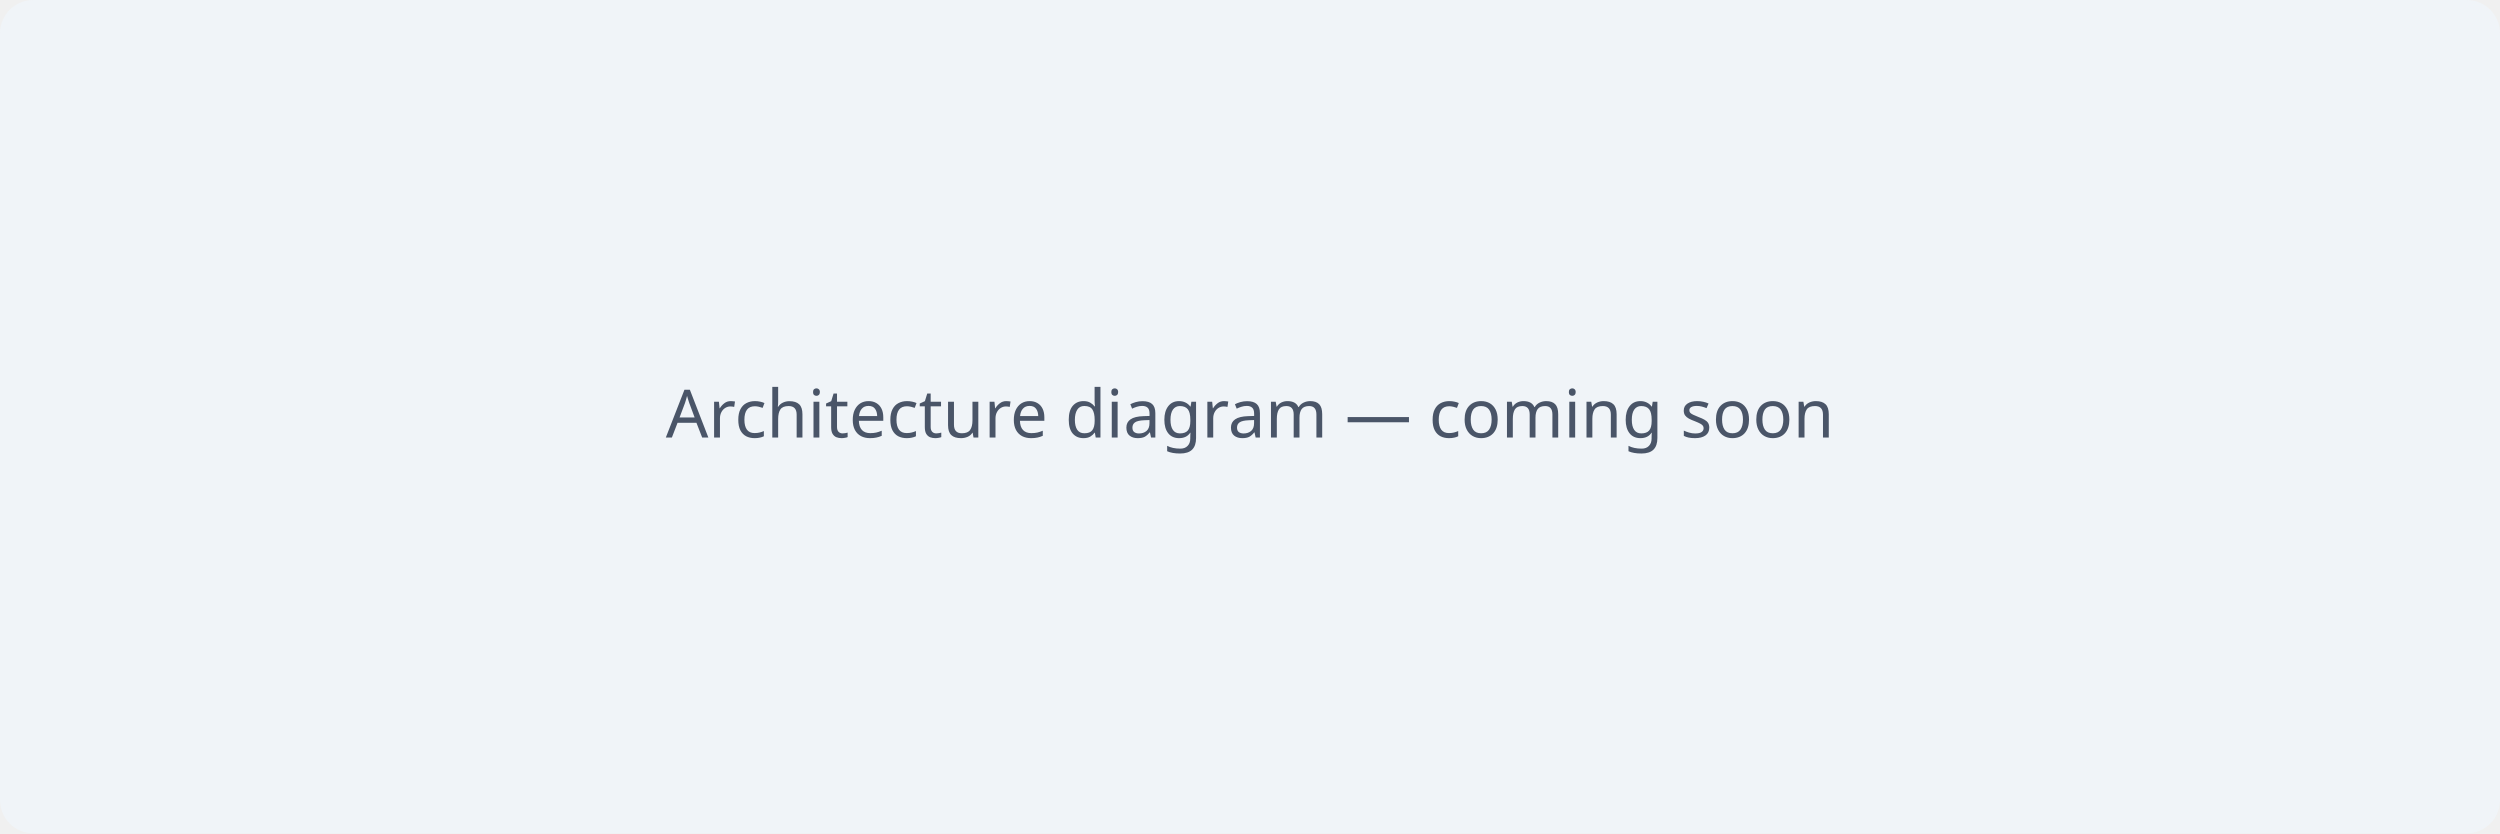
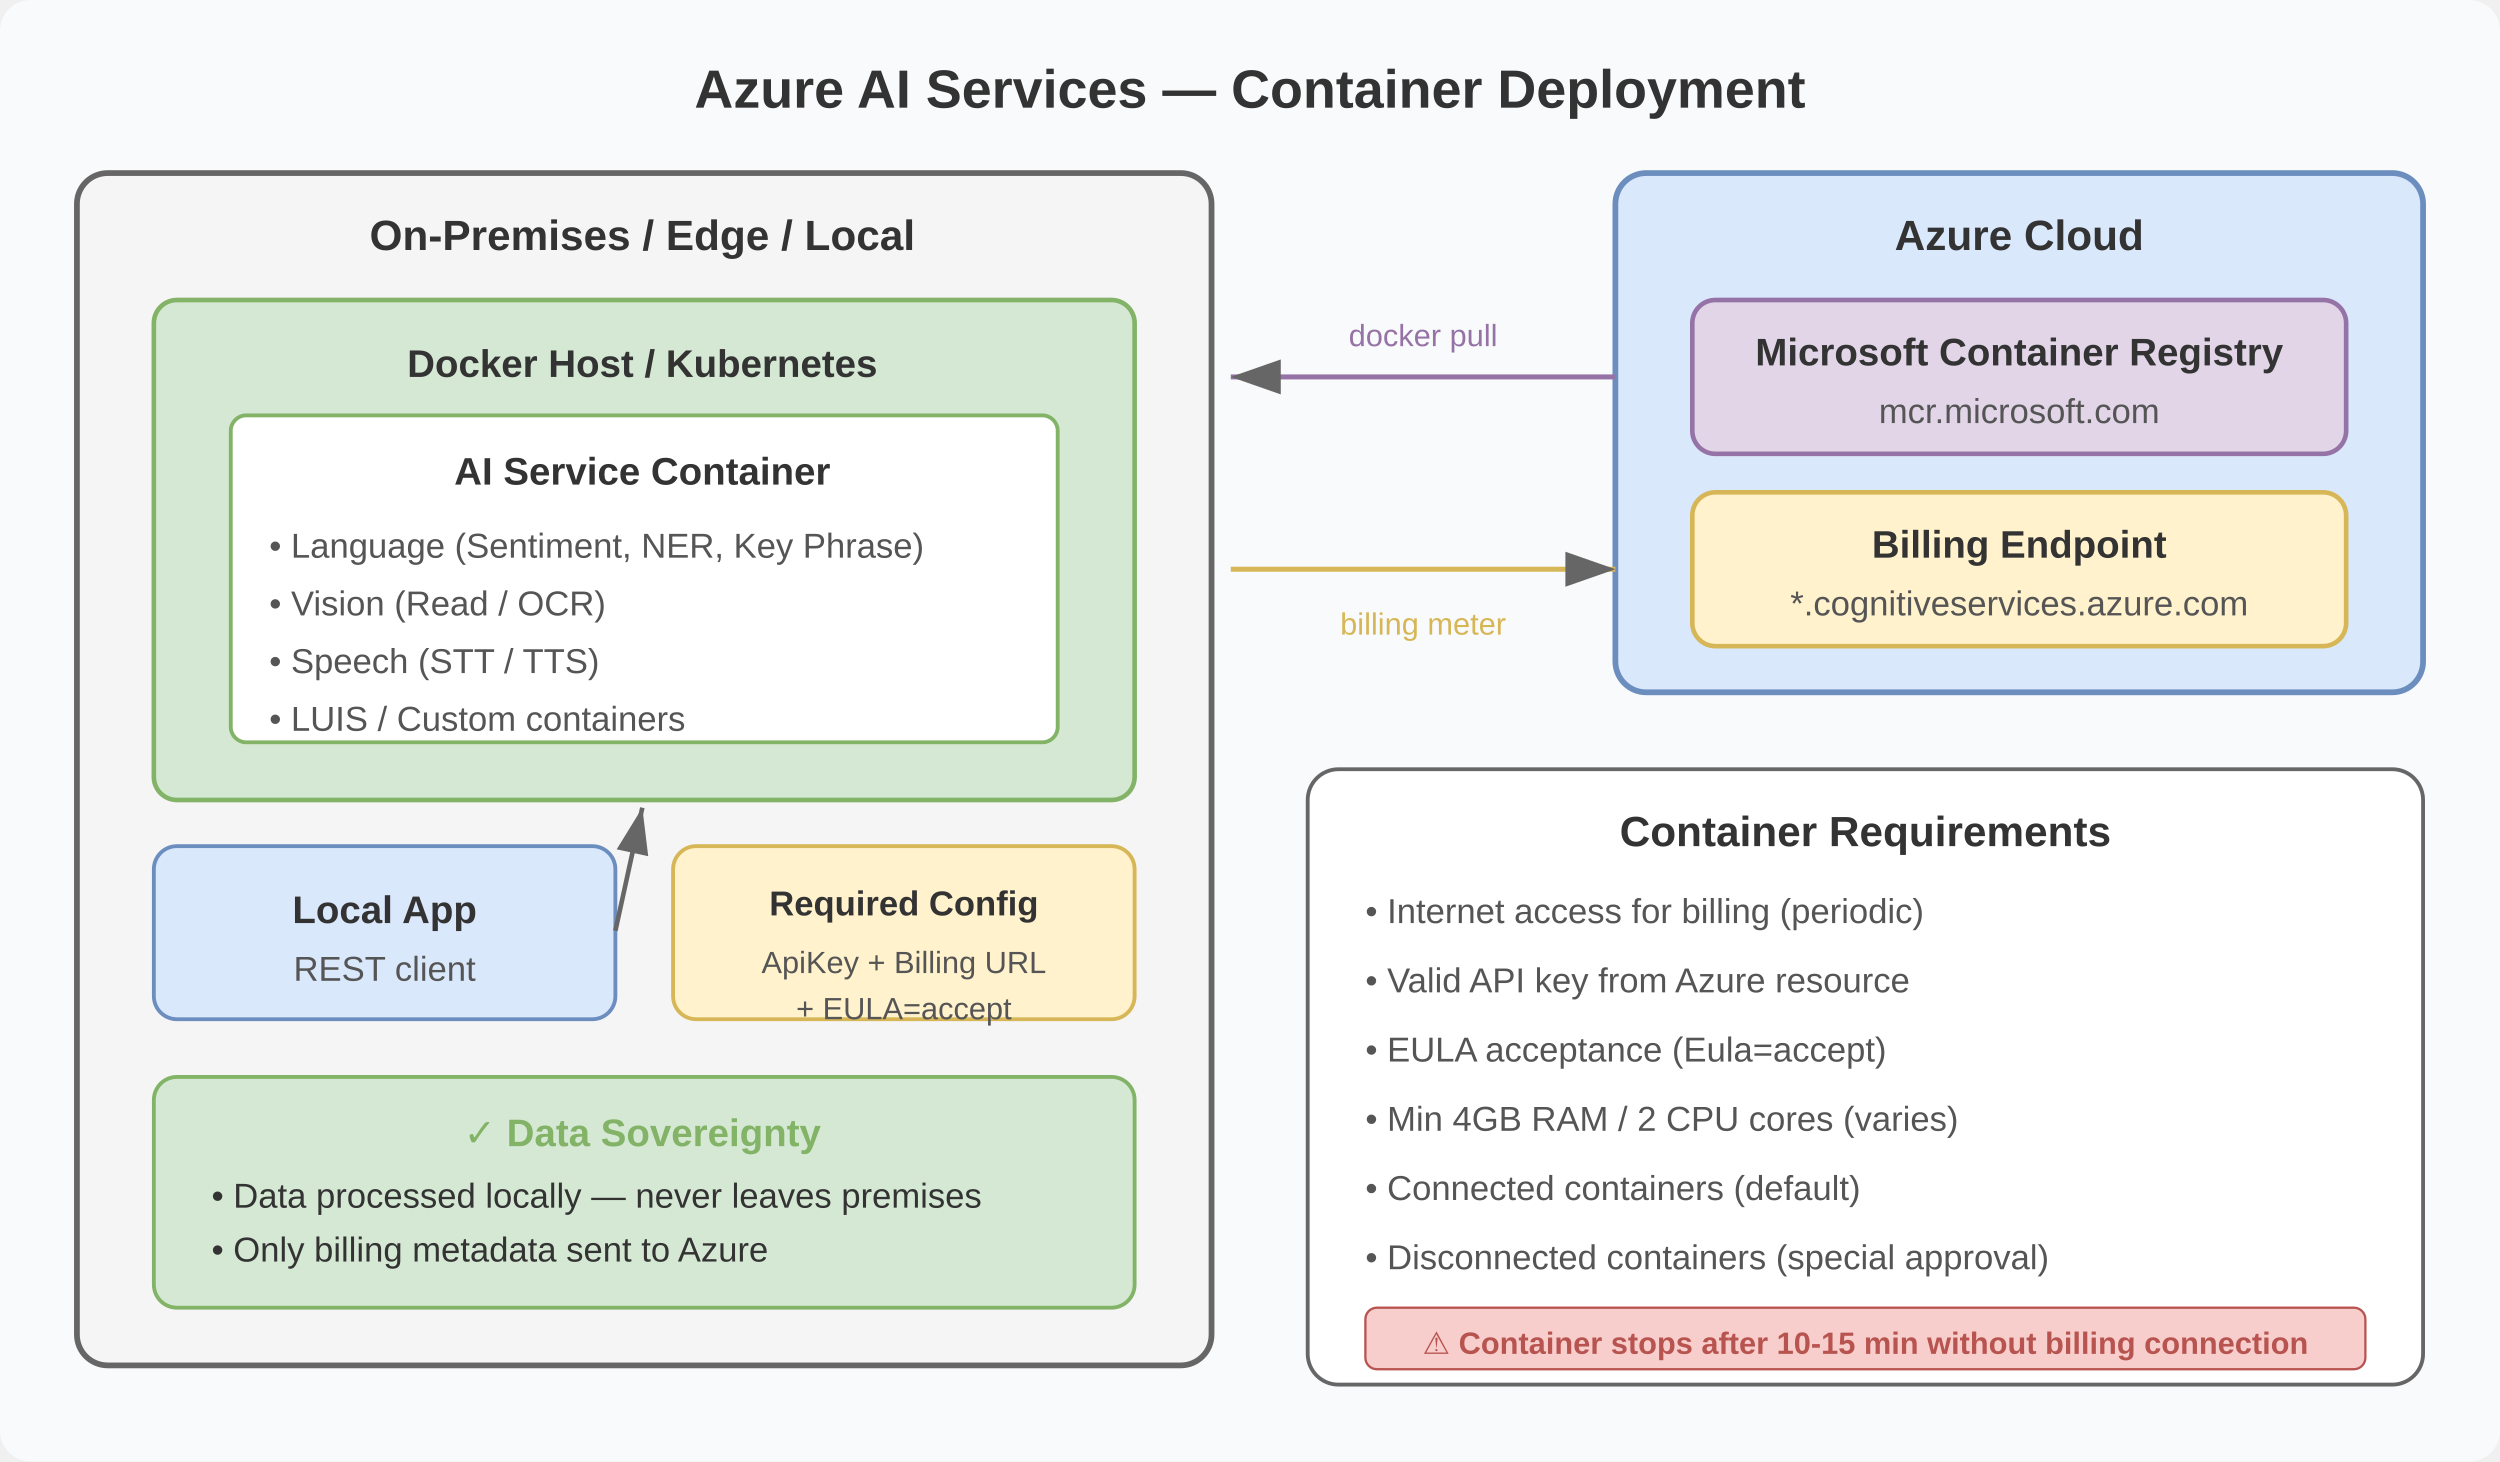
- <svg xmlns="http://www.w3.org/2000/svg" width="600" height="200" viewBox="0 0 600 200">
-   <rect width="600" height="200" fill="#f0f4f8" rx="8" />
-   <text x="300" y="105" text-anchor="middle" font-family="Segoe UI, sans-serif" font-size="16" fill="#4a5568">Architecture diagram — coming soon</text>
+ <svg xmlns="http://www.w3.org/2000/svg" viewBox="0 0 650 380" font-family="Segoe UI, Arial, sans-serif">
+   <defs>
+     <marker id="arrow" markerWidth="10" markerHeight="7" refX="10" refY="3.5" orient="auto">
+       <polygon points="0 0, 10 3.5, 0 7" fill="#666" />
+     </marker>
+   </defs>
+   <rect width="650" height="380" fill="#f9fafb" rx="8" />
+   <text x="325" y="28" text-anchor="middle" font-size="14" font-weight="bold" fill="#333">Azure AI Services — Container Deployment</text>
+   <rect x="420" y="45" width="210" height="135" rx="8" fill="#dae8fc" stroke="#6c8ebf" stroke-width="1.5" />
+   <text x="525" y="65" text-anchor="middle" font-size="11" font-weight="bold" fill="#333">Azure Cloud</text>
+   <rect x="440" y="78" width="170" height="40" rx="6" fill="#e1d5e7" stroke="#9673a6" stroke-width="1.2" />
+   <text x="525" y="95" text-anchor="middle" font-size="10" font-weight="bold" fill="#333">Microsoft Container Registry</text>
+   <text x="525" y="110" text-anchor="middle" font-size="9" fill="#555">mcr.microsoft.com</text>
+   <rect x="440" y="128" width="170" height="40" rx="6" fill="#fff2cc" stroke="#d6b656" stroke-width="1.2" />
+   <text x="525" y="145" text-anchor="middle" font-size="10" font-weight="bold" fill="#333">Billing Endpoint</text>
+   <text x="525" y="160" text-anchor="middle" font-size="9" fill="#555">*.cognitiveservices.azure.com</text>
+   <line x1="420" y1="98" x2="320" y2="98" stroke="#9673a6" stroke-width="1.3" marker-end="url(#arrow)" />
+   <text x="370" y="90" text-anchor="middle" font-size="8" fill="#9673a6">docker pull</text>
+   <line x1="320" y1="148" x2="420" y2="148" stroke="#d6b656" stroke-width="1.3" marker-end="url(#arrow)" />
+   <text x="370" y="165" text-anchor="middle" font-size="8" fill="#d6b656">billing meter</text>
+   <rect x="20" y="45" width="295" height="310" rx="8" fill="#f5f5f5" stroke="#666" stroke-width="1.5" />
+   <text x="167" y="65" text-anchor="middle" font-size="11" font-weight="bold" fill="#333">On-Premises / Edge / Local</text>
+   <rect x="40" y="78" width="255" height="130" rx="6" fill="#d5e8d4" stroke="#82b366" stroke-width="1.2" />
+   <text x="167" y="98" text-anchor="middle" font-size="10" font-weight="bold" fill="#333">Docker Host / Kubernetes</text>
+   <rect x="60" y="108" width="215" height="85" rx="4" fill="#fff" stroke="#82b366" stroke-width="1" />
+   <text x="167" y="126" text-anchor="middle" font-size="10" font-weight="bold" fill="#333">AI Service Container</text>
+   <text x="70" y="145" font-size="9" fill="#555">• Language (Sentiment, NER, Key Phrase)</text>
+   <text x="70" y="160" font-size="9" fill="#555">• Vision (Read / OCR)</text>
+   <text x="70" y="175" font-size="9" fill="#555">• Speech (STT / TTS)</text>
+   <text x="70" y="190" font-size="9" fill="#555">• LUIS / Custom containers</text>
+   <rect x="40" y="220" width="120" height="45" rx="6" fill="#dae8fc" stroke="#6c8ebf" stroke-width="1" />
+   <text x="100" y="240" text-anchor="middle" font-size="10" font-weight="bold" fill="#333">Local App</text>
+   <text x="100" y="255" text-anchor="middle" font-size="9" fill="#555">REST client</text>
+   <line x1="160" y1="242" x2="167" y2="210" stroke="#666" stroke-width="1.2" marker-end="url(#arrow)" />
+   <text x="180" y="230" font-size="8" fill="#555">localhost:5000</text>
+   <rect x="175" y="220" width="120" height="45" rx="6" fill="#fff2cc" stroke="#d6b656" stroke-width="1" />
+   <text x="235" y="238" text-anchor="middle" font-size="9" font-weight="bold" fill="#333">Required Config</text>
+   <text x="235" y="253" text-anchor="middle" font-size="8" fill="#555">ApiKey + Billing URL</text>
+   <text x="235" y="265" text-anchor="middle" font-size="8" fill="#555">+ EULA=accept</text>
+   <rect x="40" y="280" width="255" height="60" rx="6" fill="#d5e8d4" stroke="#82b366" stroke-width="1" />
+   <text x="167" y="298" text-anchor="middle" font-size="10" font-weight="bold" fill="#82b366">✓ Data Sovereignty</text>
+   <text x="55" y="314" font-size="9" fill="#333">• Data processed locally — never leaves premises</text>
+   <text x="55" y="328" font-size="9" fill="#333">• Only billing metadata sent to Azure</text>
+   <rect x="340" y="200" width="290" height="160" rx="8" fill="#fff" stroke="#666" stroke-width="1" />
+   <text x="485" y="220" text-anchor="middle" font-size="11" font-weight="bold" fill="#333">Container Requirements</text>
+   <text x="355" y="240" font-size="9" fill="#555">• Internet access for billing (periodic)</text>
+   <text x="355" y="258" font-size="9" fill="#555">• Valid API key from Azure resource</text>
+   <text x="355" y="276" font-size="9" fill="#555">• EULA acceptance (Eula=accept)</text>
+   <text x="355" y="294" font-size="9" fill="#555">• Min 4GB RAM / 2 CPU cores (varies)</text>
+   <text x="355" y="312" font-size="9" fill="#555">• Connected containers (default)</text>
+   <text x="355" y="330" font-size="9" fill="#555">• Disconnected containers (special approval)</text>
+   <rect x="355" y="340" width="260" height="16" rx="3" fill="#f8cecc" stroke="#b85450" stroke-width="0.6" />
+   <text x="485" y="352" text-anchor="middle" font-size="8" font-weight="bold" fill="#b85450">⚠ Container stops after 10-15 min without billing connection</text>
</svg>
